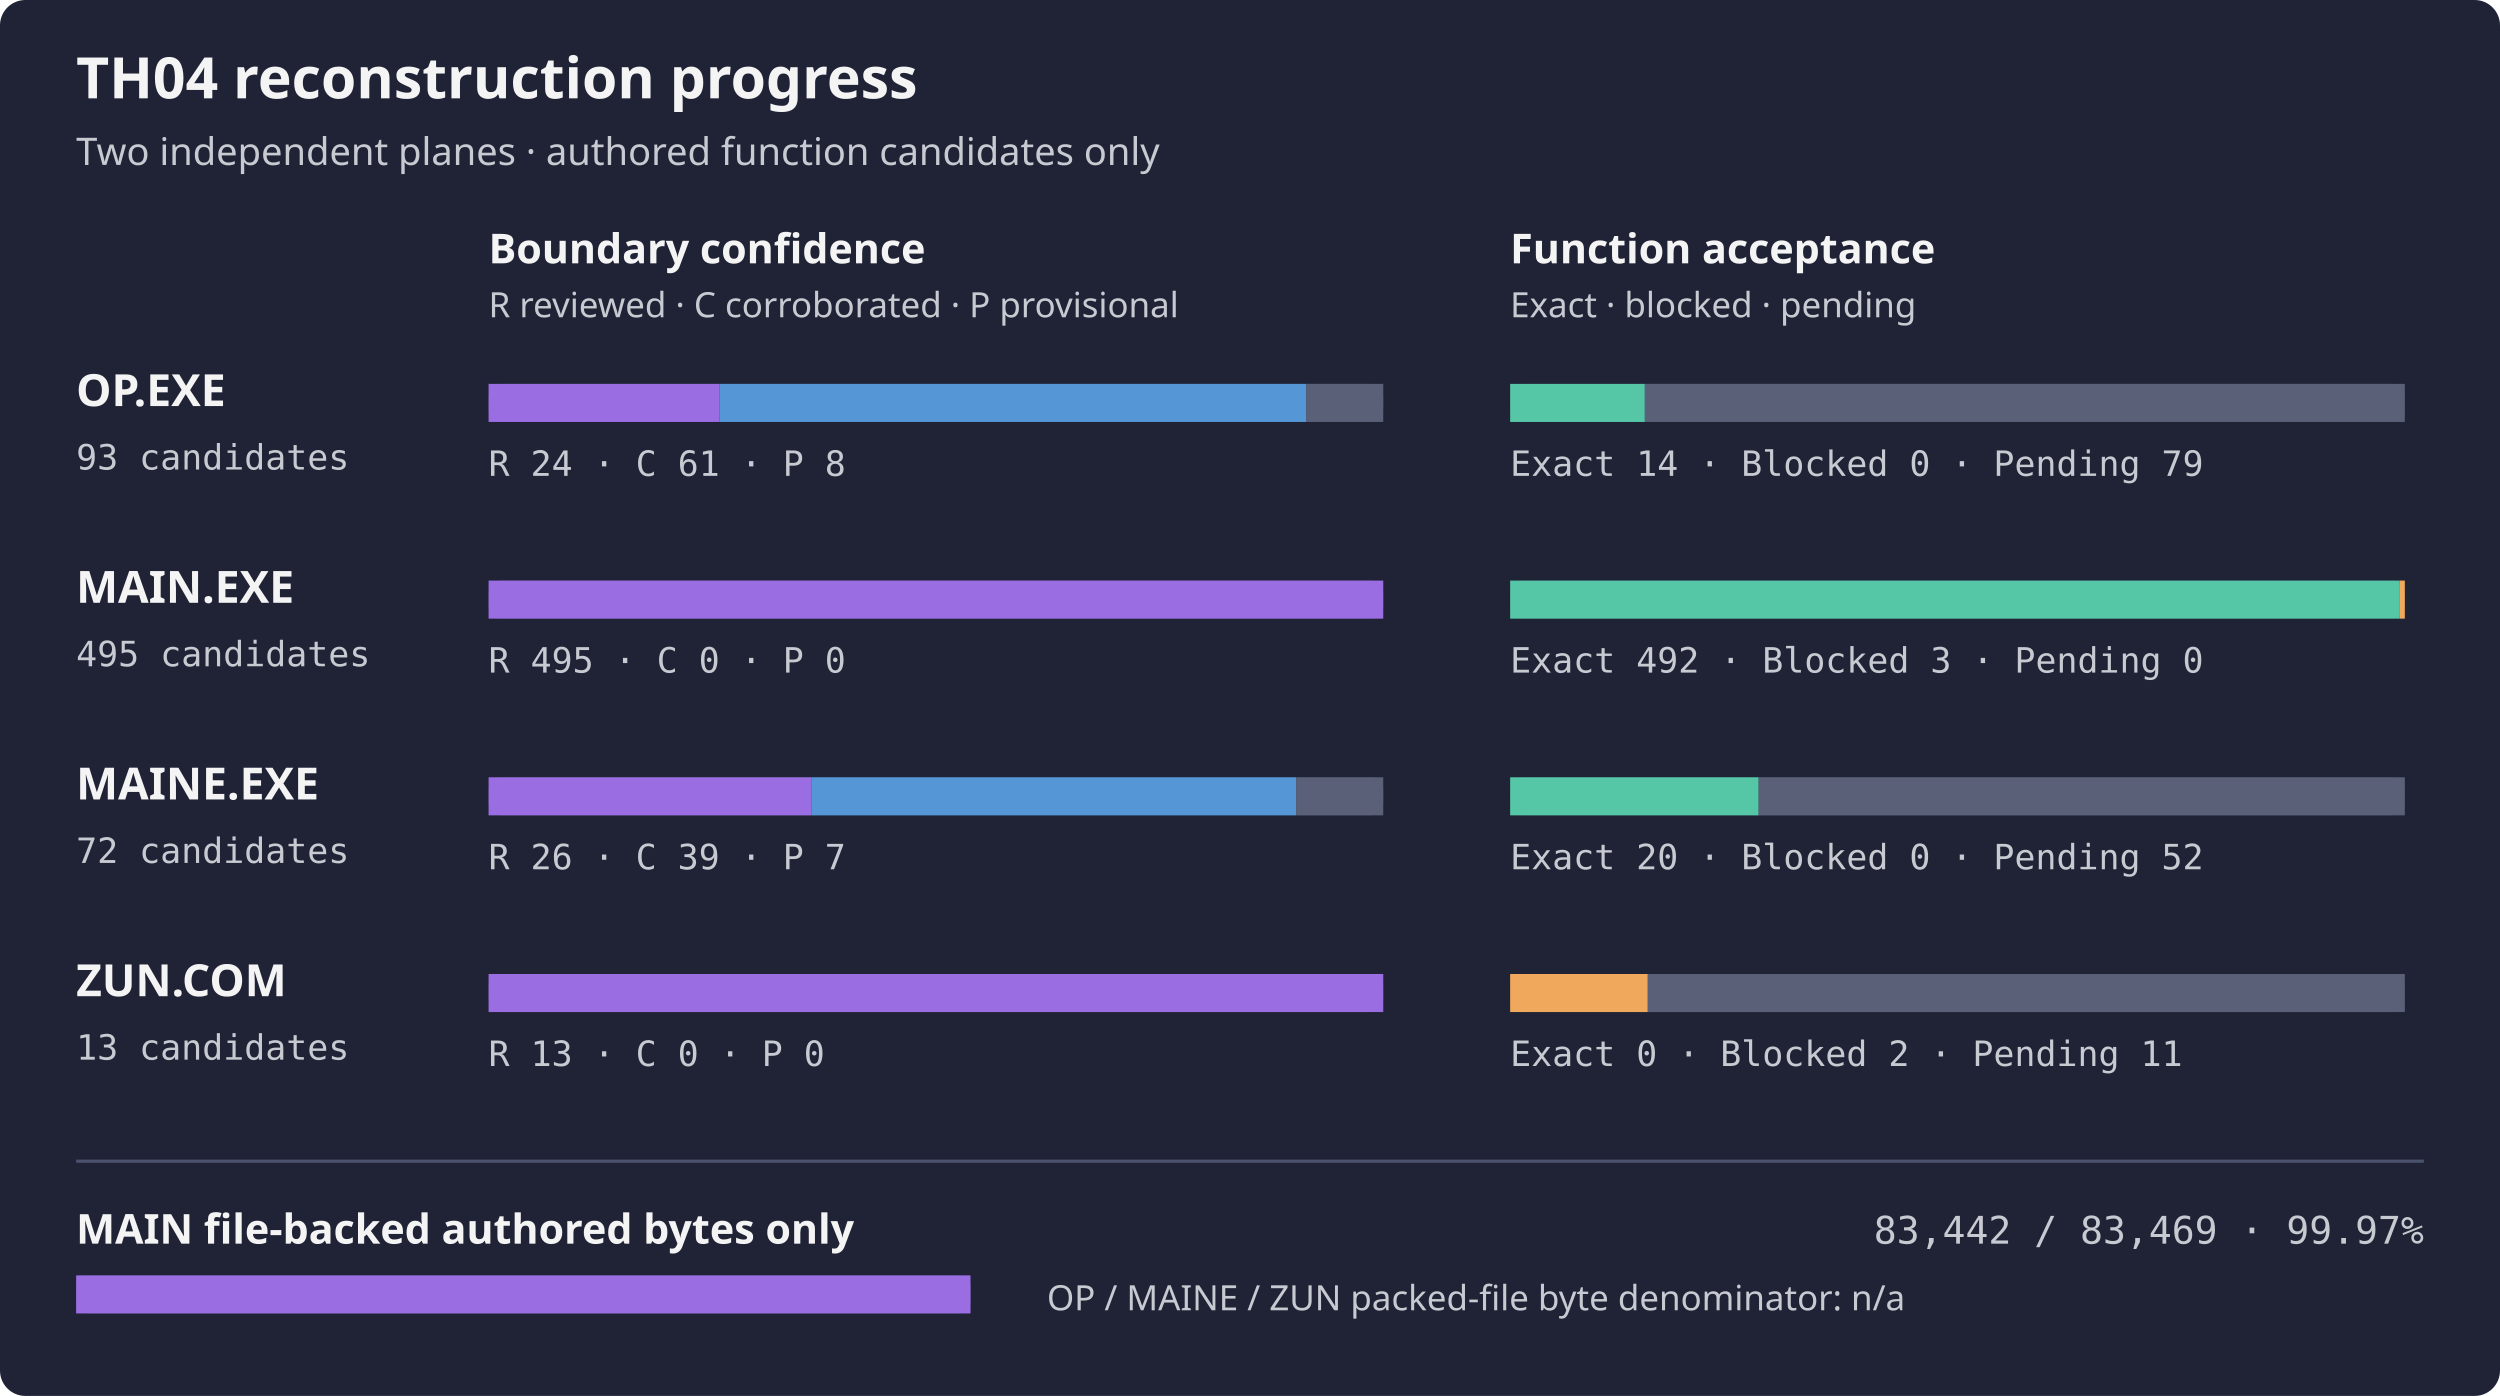
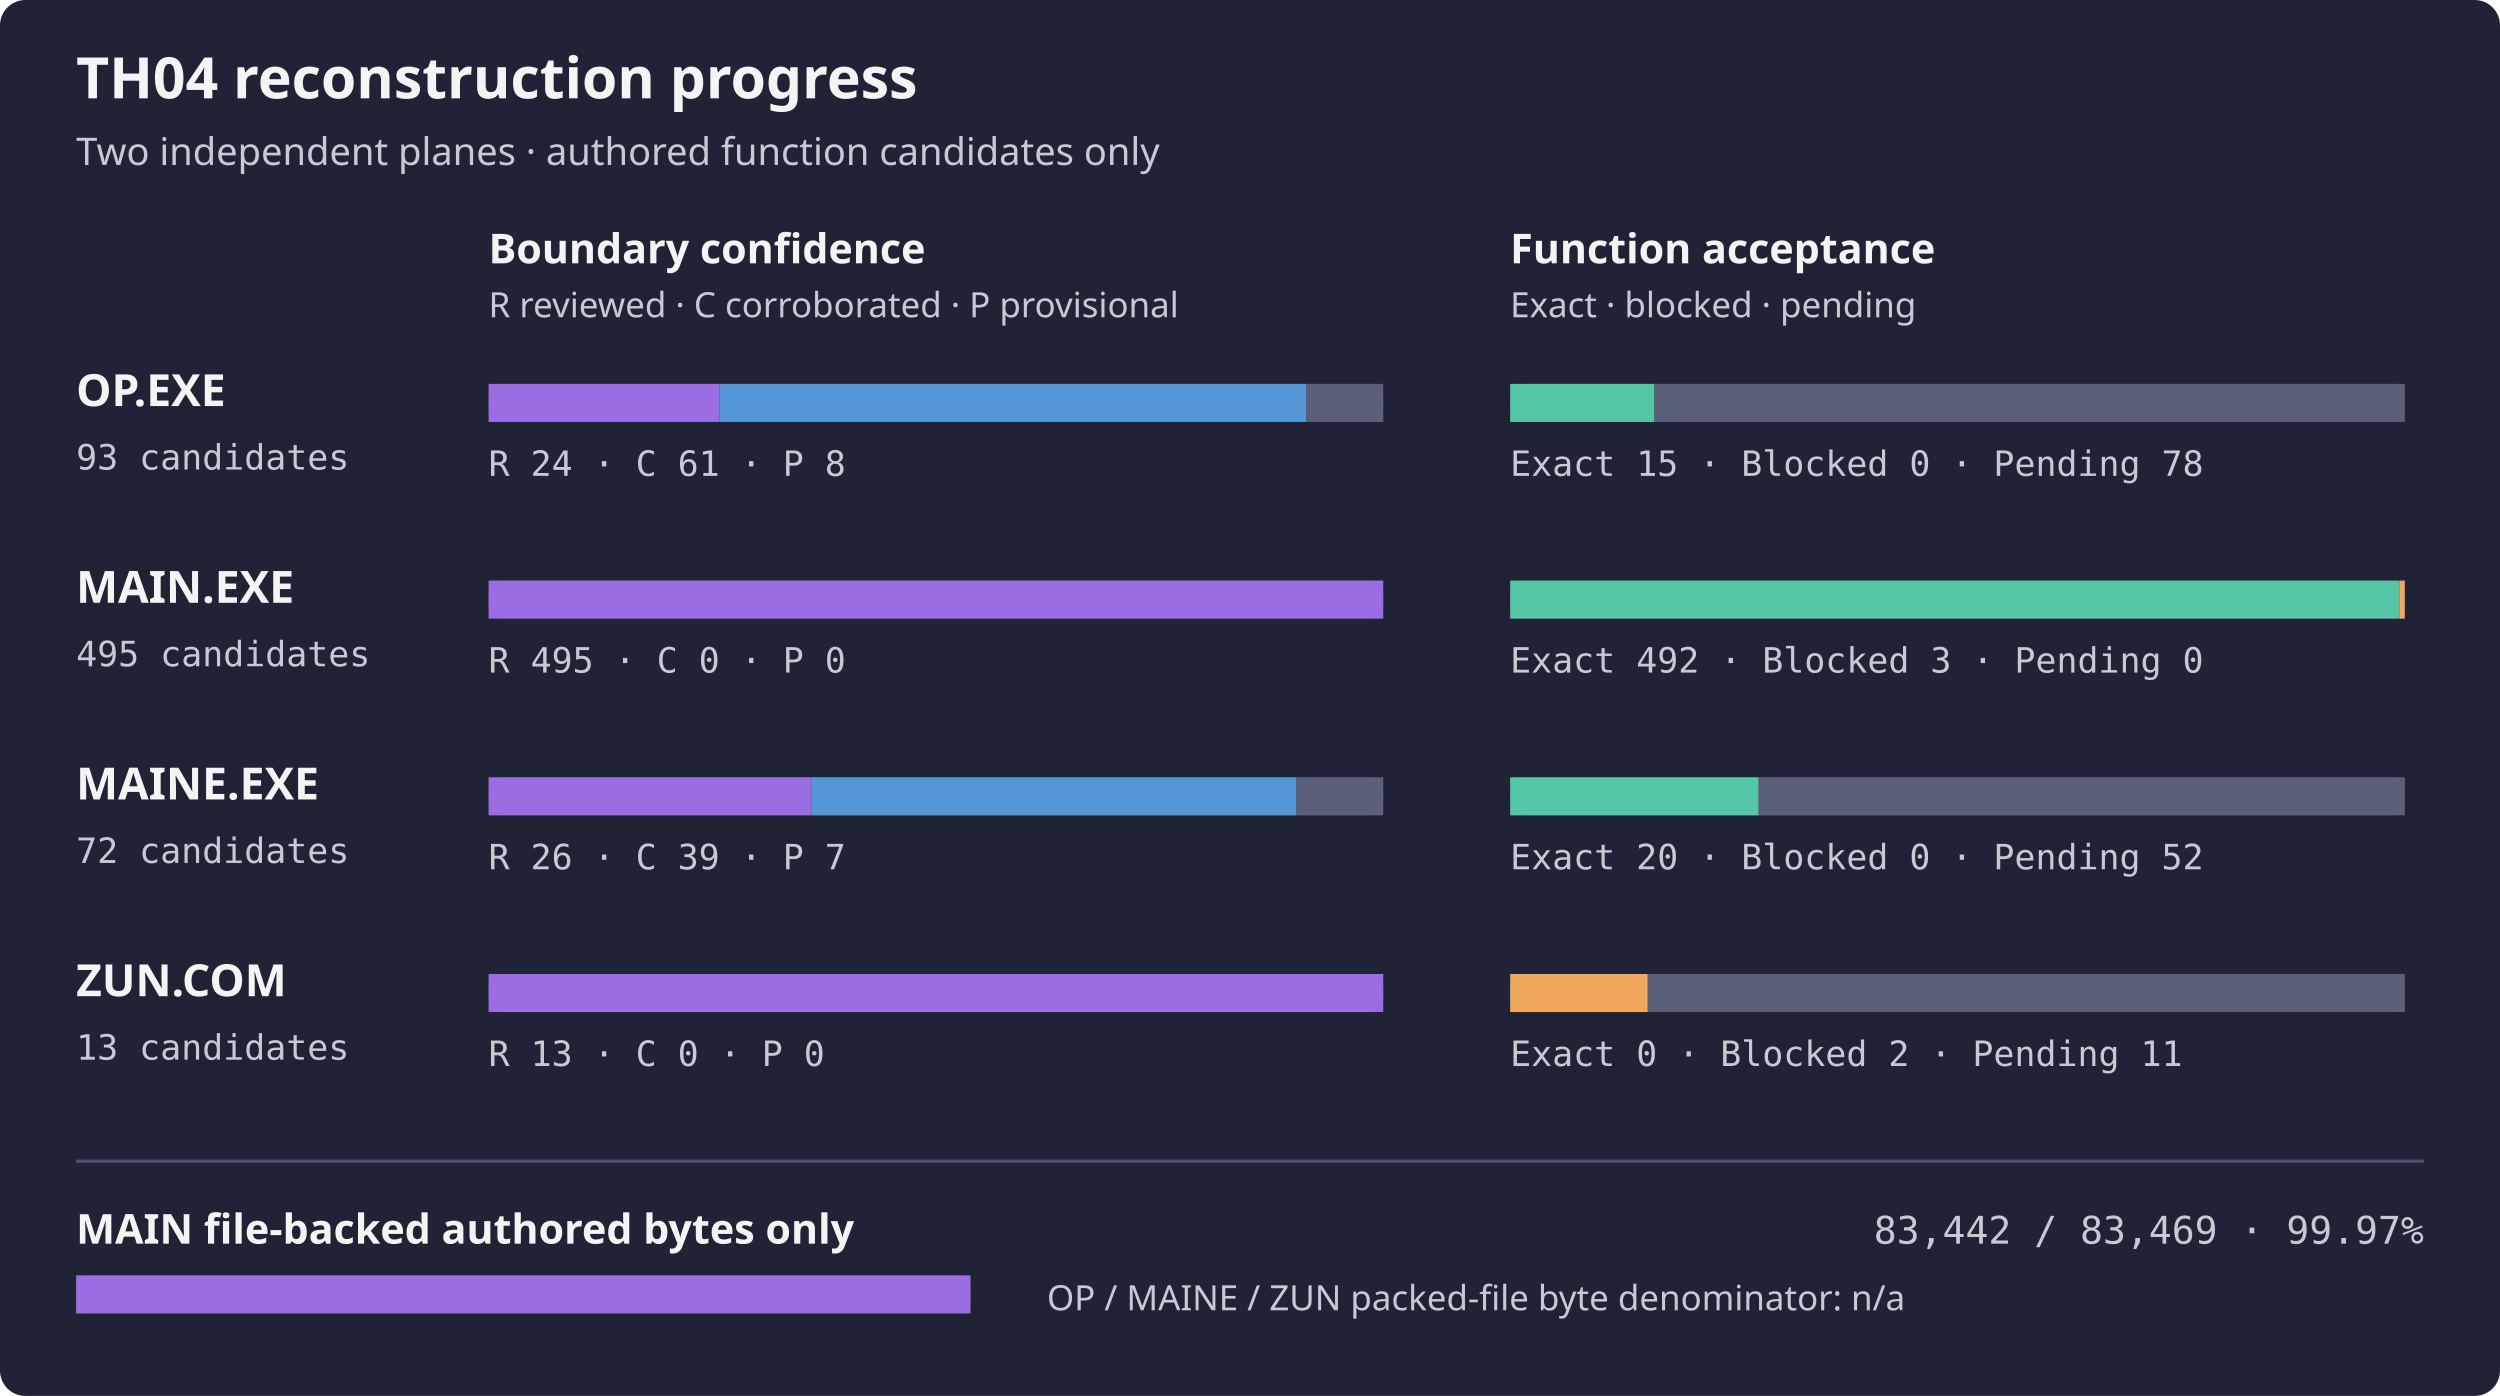
<svg xmlns="http://www.w3.org/2000/svg" width="788" height="440" role="img" aria-label="TH04 per-artifact reconstruction progress">
  <rect width="788" height="440" rx="8" fill="#1f2335" />
  <text x="24" y="31" fill="#f4f4f5" font-family="sans-serif" font-size="18" font-weight="600">TH04 reconstruction progress</text>
  <text x="24" y="52" fill="#c8cad2" font-family="sans-serif" font-size="12">Two independent planes · authored function candidates only</text>
  <text x="154" y="83" fill="#f4f4f5" font-family="sans-serif" font-size="13" font-weight="600">Boundary confidence</text>
  <text x="476" y="83" fill="#f4f4f5" font-family="sans-serif" font-size="13" font-weight="600">Function acceptance</text>
  <text x="154" y="100" fill="#c8cad2" font-family="sans-serif" font-size="11">R reviewed · C corroborated · P provisional</text>
  <text x="476" y="100" fill="#c8cad2" font-family="sans-serif" font-size="11">Exact · blocked · pending</text>
  <text x="24" y="128" fill="#f4f4f5" font-family="sans-serif" font-size="14" font-weight="600">OP.EXE</text>
  <text x="24" y="148" fill="#c8cad2" font-family="monospace" font-size="11">93 candidates</text>
  <rect x="154" y="121" width="282" height="12" rx="4" fill="#353b52" />
  <rect x="154.00" y="121" width="72.77" height="12" fill="#9b6de3" />
  <rect x="226.77" y="121" width="184.97" height="12" fill="#5496d6" />
  <rect x="411.74" y="121" width="24.26" height="12" fill="#596078" />
  <rect x="476" y="121" width="282" height="12" rx="4" fill="#353b52" />
-   <rect x="476.00" y="121" width="42.45" height="12" fill="#55c7a6" />
-   <rect x="518.45" y="121" width="239.55" height="12" fill="#596078" />
+   <rect x="476.00" y="121" width="45.48" height="12" fill="#55c7a6" />
+   <rect x="521.48" y="121" width="236.52" height="12" fill="#596078" />
  <text x="154" y="150" fill="#c8cad2" font-family="monospace" font-size="11">R 24 · C 61 · P 8</text>
-   <text x="476" y="150" fill="#c8cad2" font-family="monospace" font-size="11">Exact 14 · Blocked 0 · Pending 79</text>
+   <text x="476" y="150" fill="#c8cad2" font-family="monospace" font-size="11">Exact 15 · Blocked 0 · Pending 78</text>
  <text x="24" y="190" fill="#f4f4f5" font-family="sans-serif" font-size="14" font-weight="600">MAIN.EXE</text>
  <text x="24" y="210" fill="#c8cad2" font-family="monospace" font-size="11">495 candidates</text>
  <rect x="154" y="183" width="282" height="12" rx="4" fill="#353b52" />
  <rect x="154.00" y="183" width="282.00" height="12" fill="#9b6de3" />
  <rect x="476" y="183" width="282" height="12" rx="4" fill="#353b52" />
  <rect x="476.00" y="183" width="280.29" height="12" fill="#55c7a6" />
  <rect x="756.29" y="183" width="1.71" height="12" fill="#f0a95c" />
  <text x="154" y="212" fill="#c8cad2" font-family="monospace" font-size="11">R 495 · C 0 · P 0</text>
  <text x="476" y="212" fill="#c8cad2" font-family="monospace" font-size="11">Exact 492 · Blocked 3 · Pending 0</text>
  <text x="24" y="252" fill="#f4f4f5" font-family="sans-serif" font-size="14" font-weight="600">MAINE.EXE</text>
  <text x="24" y="272" fill="#c8cad2" font-family="monospace" font-size="11">72 candidates</text>
  <rect x="154" y="245" width="282" height="12" rx="4" fill="#353b52" />
  <rect x="154.00" y="245" width="101.83" height="12" fill="#9b6de3" />
  <rect x="255.83" y="245" width="152.75" height="12" fill="#5496d6" />
  <rect x="408.58" y="245" width="27.42" height="12" fill="#596078" />
  <rect x="476" y="245" width="282" height="12" rx="4" fill="#353b52" />
  <rect x="476.00" y="245" width="78.33" height="12" fill="#55c7a6" />
  <rect x="554.33" y="245" width="203.67" height="12" fill="#596078" />
  <text x="154" y="274" fill="#c8cad2" font-family="monospace" font-size="11">R 26 · C 39 · P 7</text>
  <text x="476" y="274" fill="#c8cad2" font-family="monospace" font-size="11">Exact 20 · Blocked 0 · Pending 52</text>
  <text x="24" y="314" fill="#f4f4f5" font-family="sans-serif" font-size="14" font-weight="600">ZUN.COM</text>
  <text x="24" y="334" fill="#c8cad2" font-family="monospace" font-size="11">13 candidates</text>
  <rect x="154" y="307" width="282" height="12" rx="4" fill="#353b52" />
  <rect x="154.00" y="307" width="282.00" height="12" fill="#9b6de3" />
  <rect x="476" y="307" width="282" height="12" rx="4" fill="#353b52" />
  <rect x="476.00" y="307" width="43.38" height="12" fill="#f0a95c" />
  <rect x="519.38" y="307" width="238.62" height="12" fill="#596078" />
  <text x="154" y="336" fill="#c8cad2" font-family="monospace" font-size="11">R 13 · C 0 · P 0</text>
  <text x="476" y="336" fill="#c8cad2" font-family="monospace" font-size="11">Exact 0 · Blocked 2 · Pending 11</text>
  <path d="M24 366 H764" stroke="#4b526d" />
  <text x="24" y="392" fill="#f4f4f5" font-family="sans-serif" font-size="13" font-weight="600">MAIN file-backed authored bytes only</text>
  <text x="764" y="392" fill="#c8cad2" text-anchor="end" font-family="monospace" font-size="12">83,442 / 83,469 · 99.97%</text>
  <rect x="24" y="402" width="282" height="12" rx="4" fill="#353b52" />
  <rect x="24" y="402" width="281.91" height="12" fill="#9b6de3" />
  <text x="330" y="413" fill="#c8cad2" font-family="sans-serif" font-size="11">OP / MAINE / ZUN packed-file byte denominator: n/a</text>
</svg>
